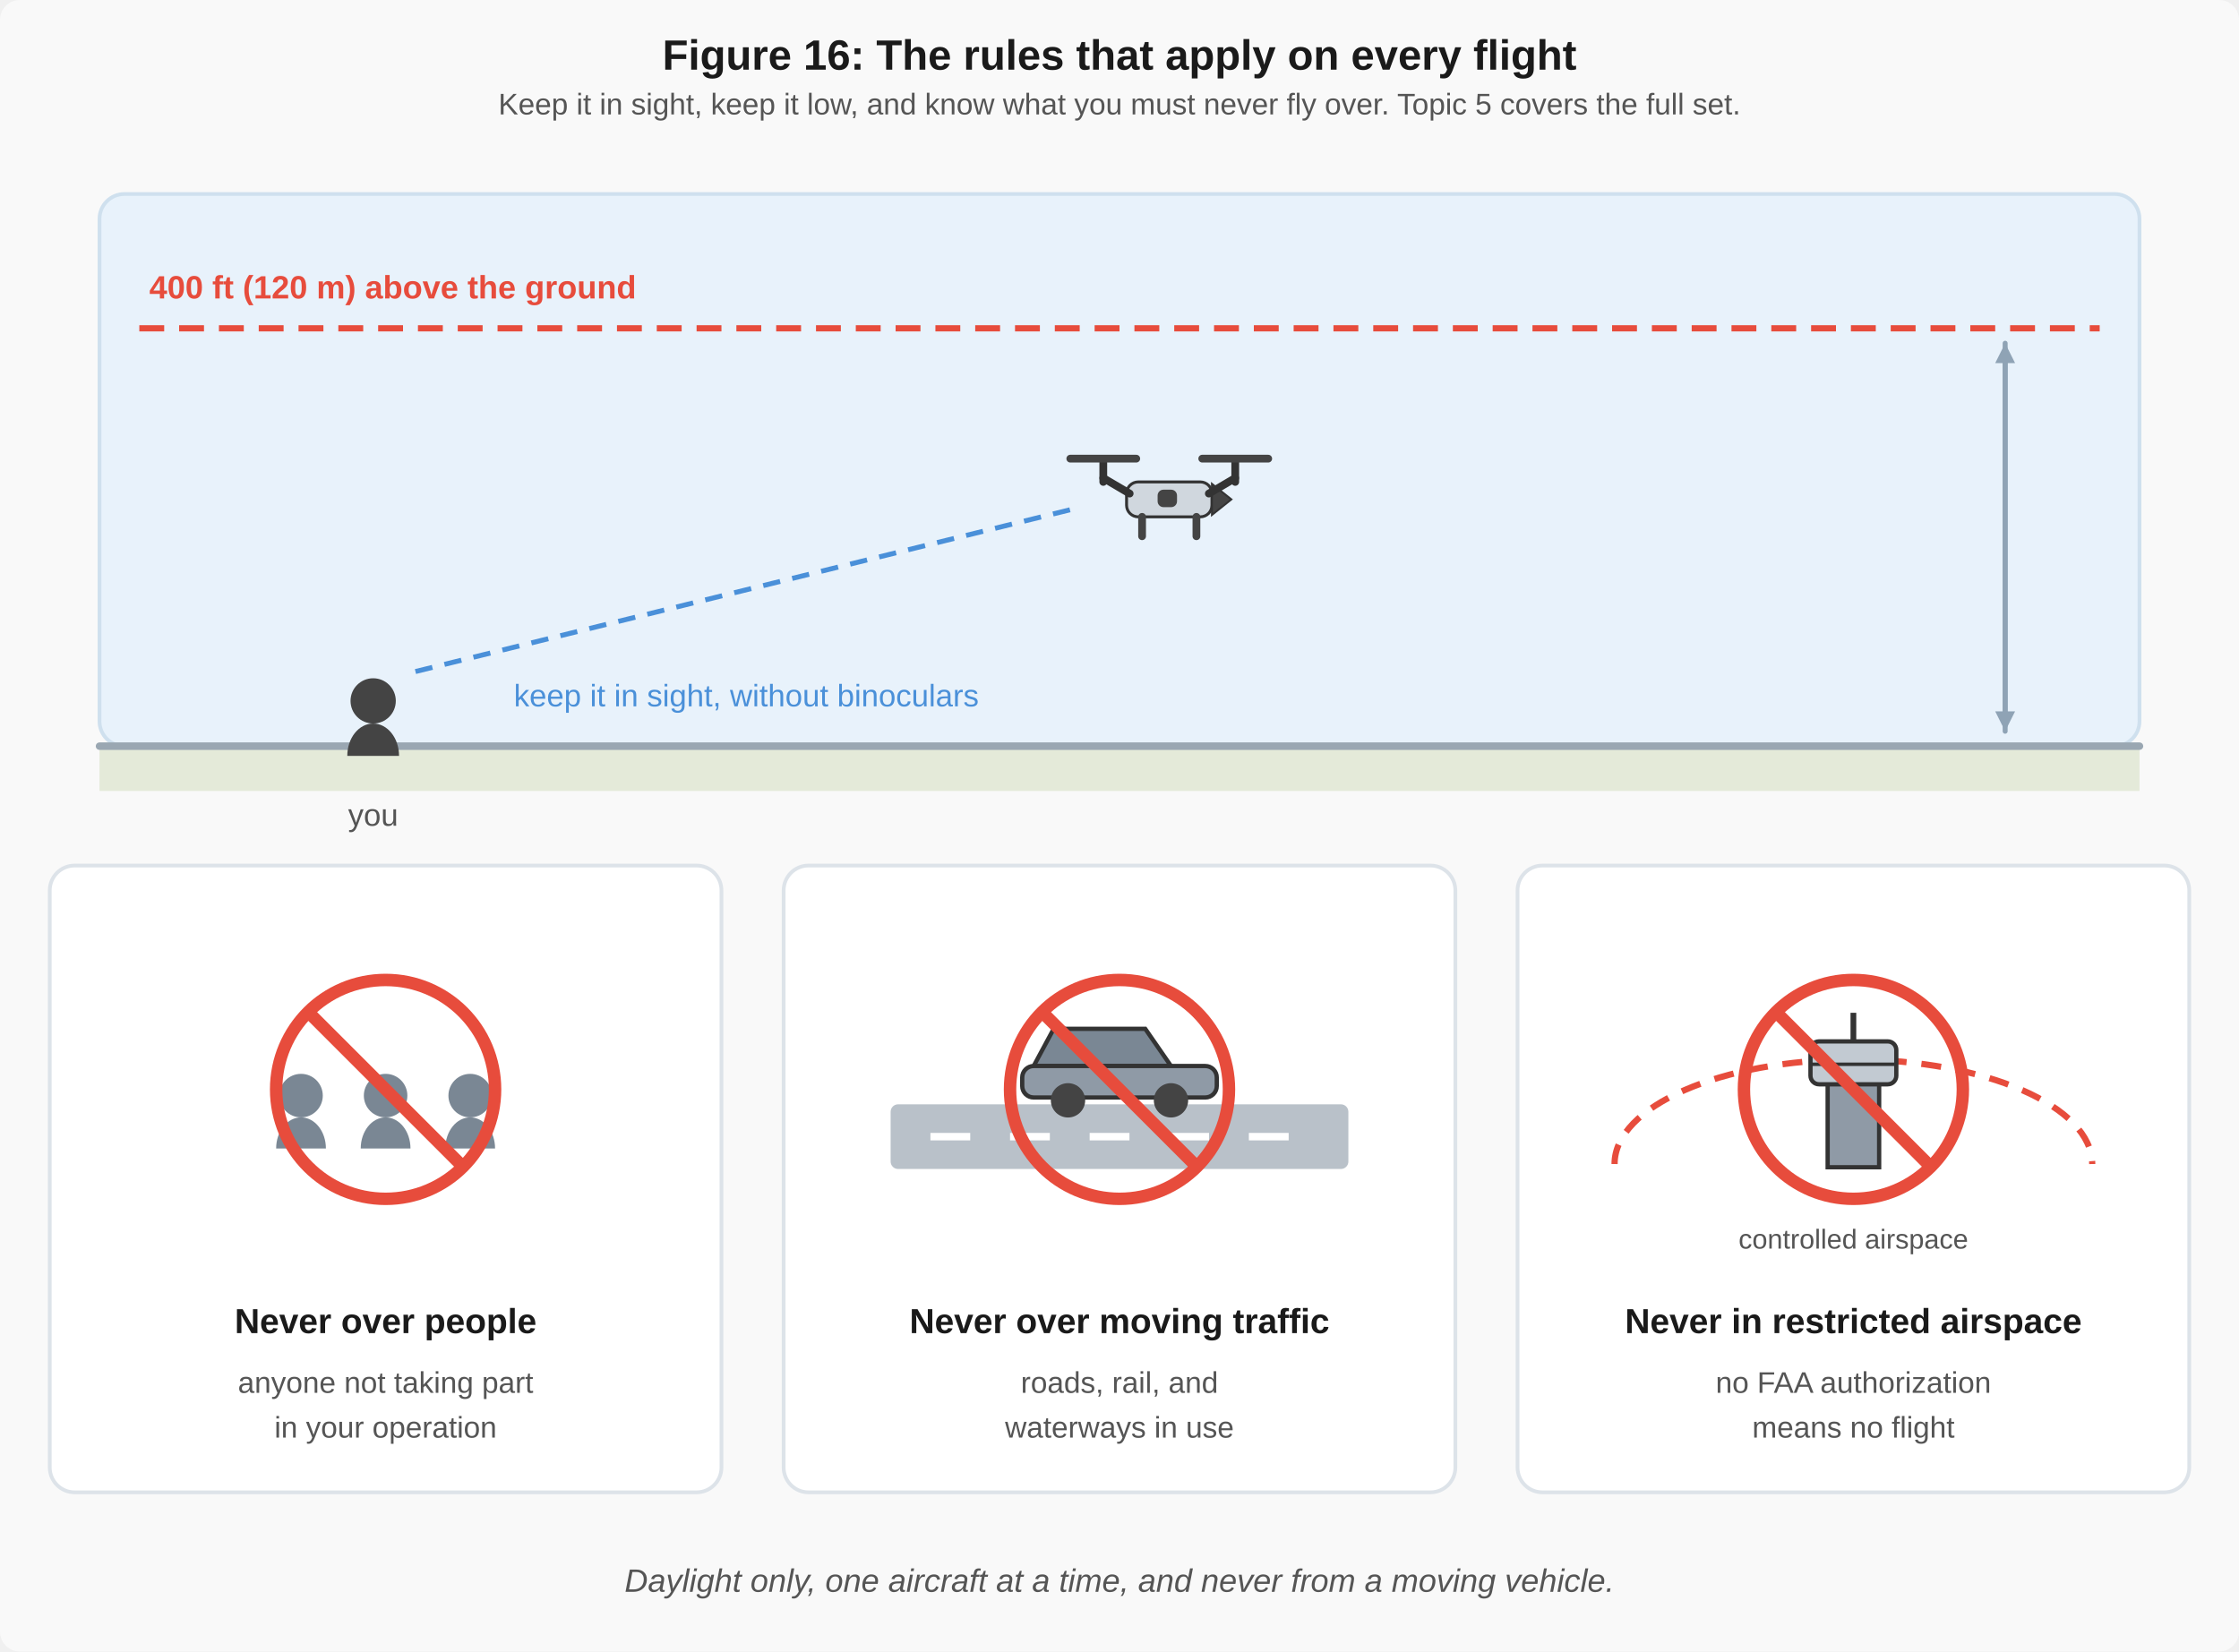
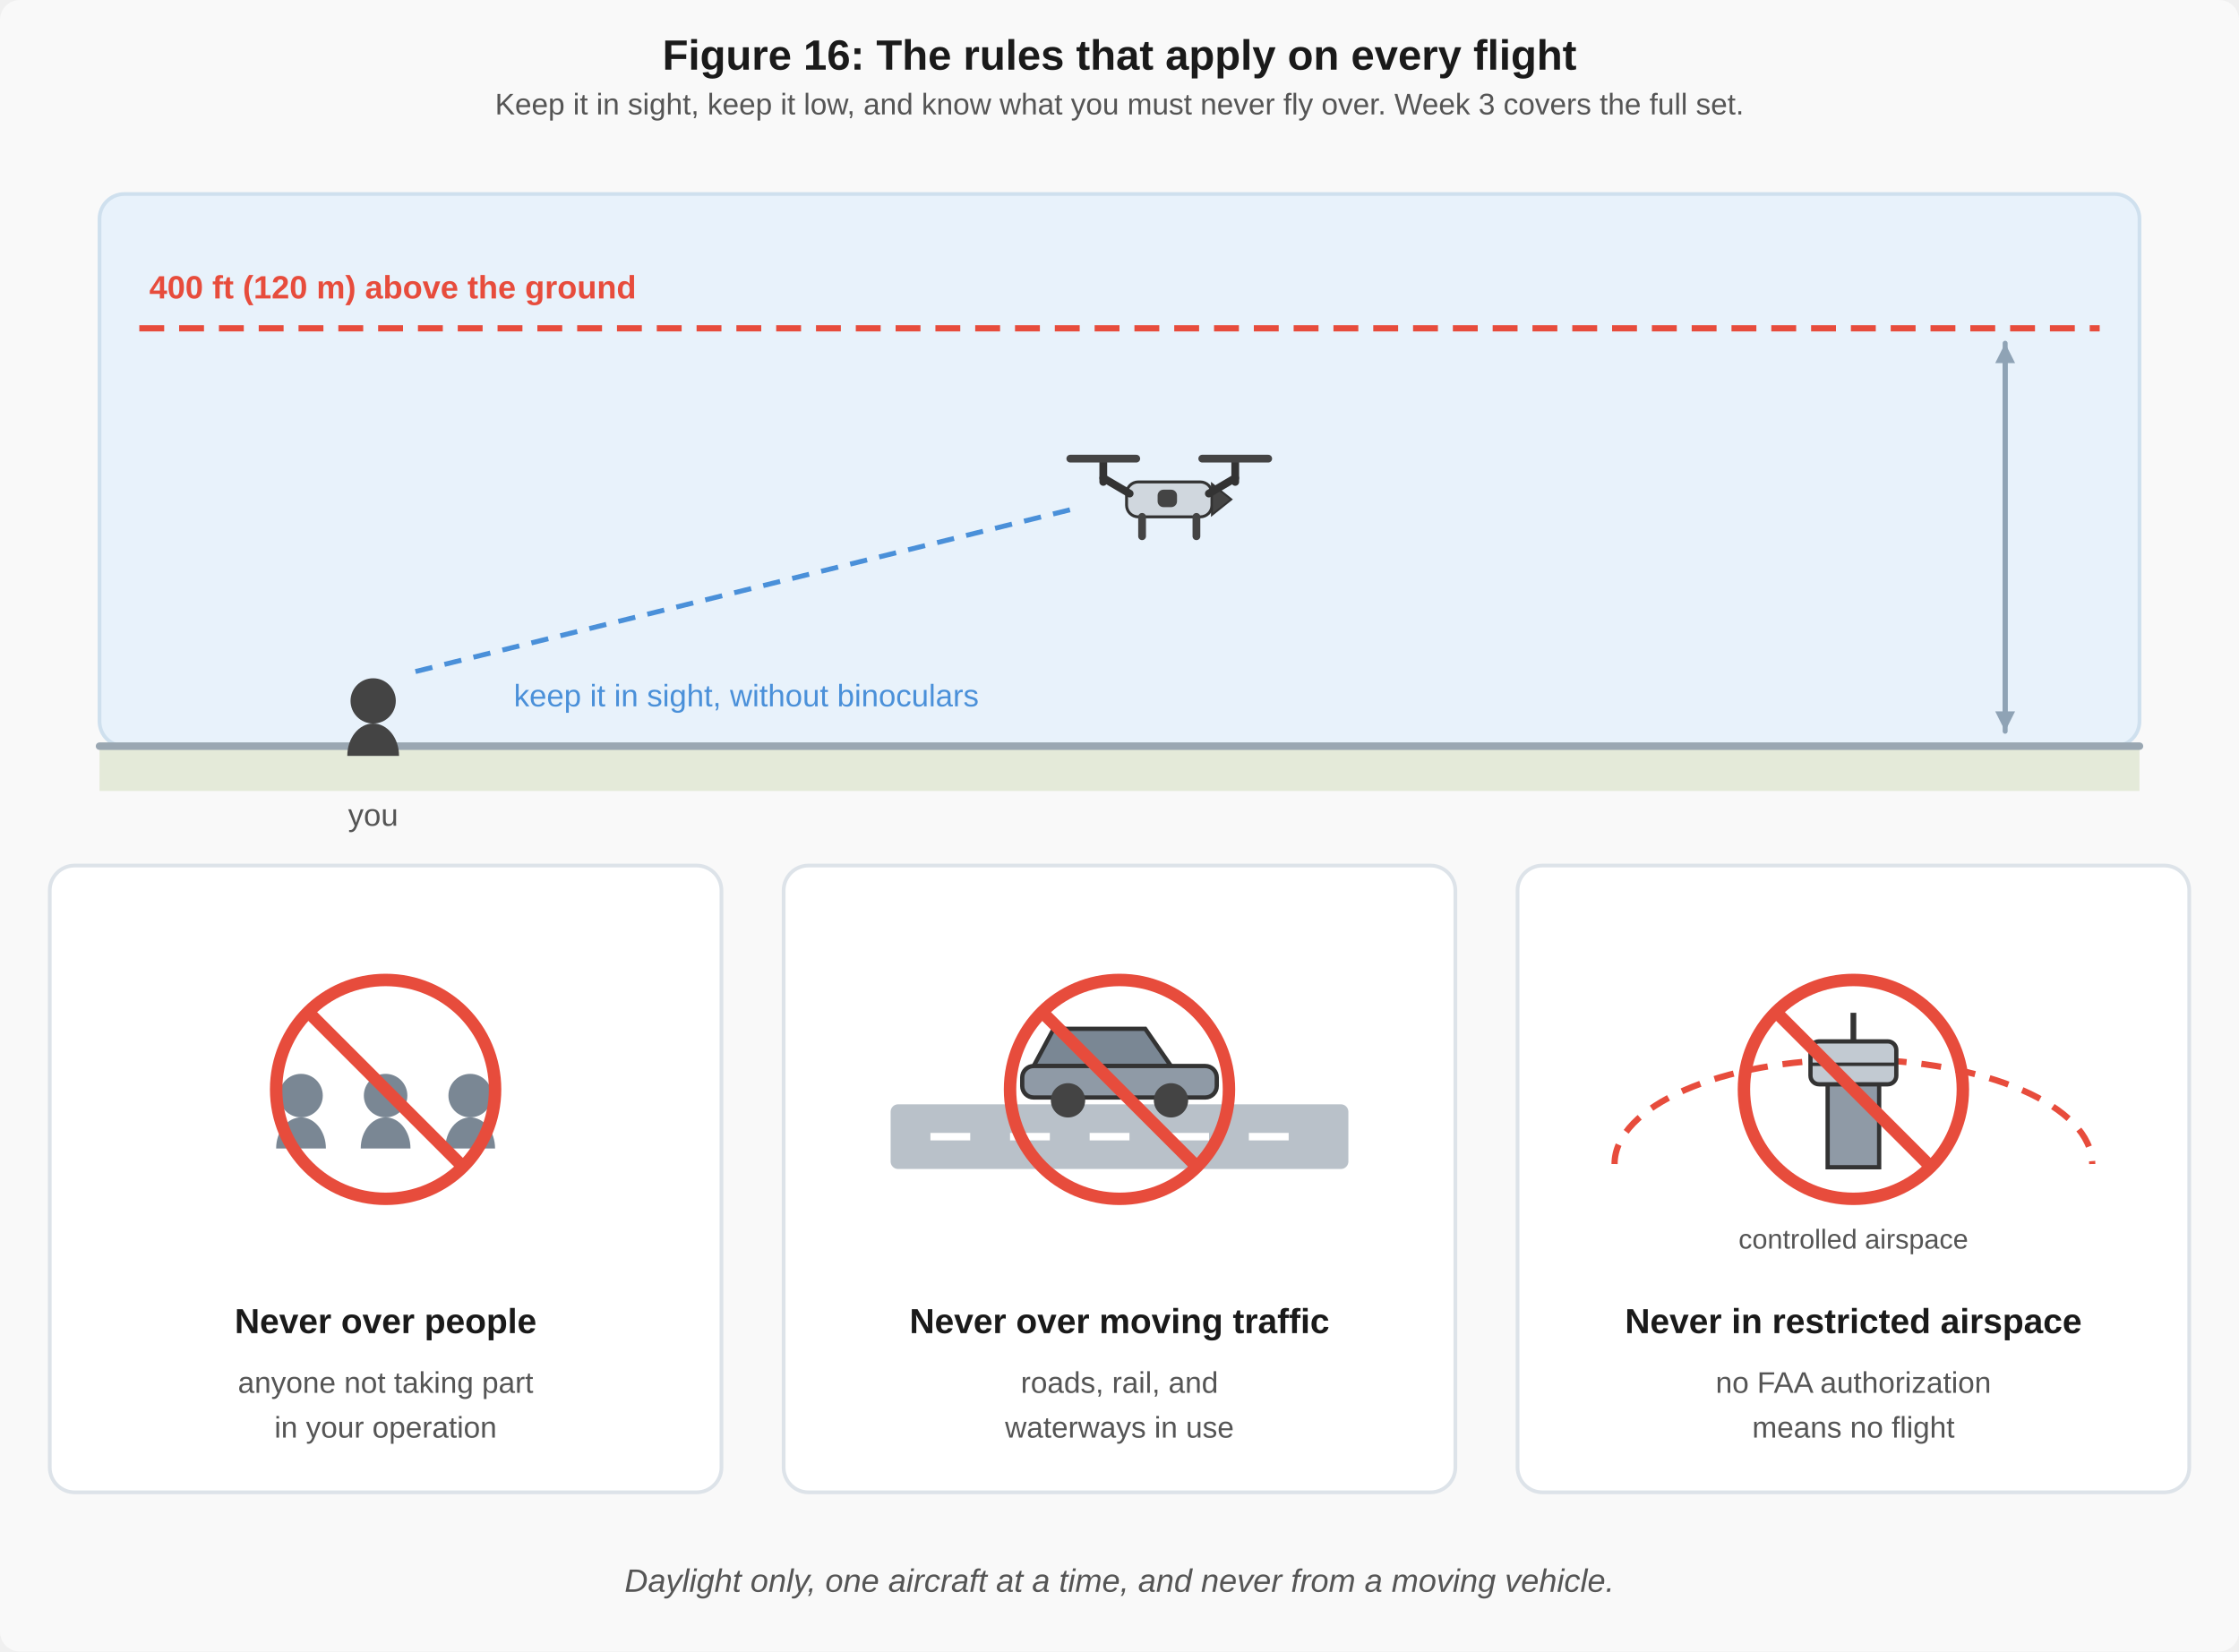
<svg xmlns="http://www.w3.org/2000/svg" viewBox="0 0 900 664" font-family="Arial, Helvetica, sans-serif" font-size="14">
  <rect x="0" y="0" width="900" height="664" fill="#f9f9f9" rx="8" />
  <text x="450.0" y="28" text-anchor="middle" font-size="17" font-weight="bold" fill="#1a1a1a">Figure 16: The rules that apply on every flight</text>
-   <text x="450.0" y="46" text-anchor="middle" font-size="12" fill="#555555">Keep it in sight, keep it low, and know what you must never fly over. Topic 5 covers the full set.</text>
+   <text x="450.0" y="46" text-anchor="middle" font-size="12" fill="#555555">Keep it in sight, keep it low, and know what you must never fly over. Week 3 covers the full set.</text>
  <rect x="40" y="78" width="820" height="222" rx="10" fill="#e8f2fb" stroke="#cfe0ee" stroke-width="1.5" />
  <rect x="40" y="300" width="820" height="18" fill="#e4ead9" />
  <line x1="40" y1="300" x2="860" y2="300" stroke="#9aa7b2" stroke-width="3" stroke-linecap="round" />
  <line x1="56" y1="132" x2="844" y2="132" stroke="#e74c3c" stroke-width="2.5" stroke-dasharray="10 6" />
  <text x="60" y="120" font-size="13" font-weight="bold" fill="#e74c3c">400 ft (120 m) above the ground</text>
  <g>
    <line x1="806" y1="294" x2="806.0" y2="146.0" stroke="#8fa3b5" stroke-width="2" stroke-linecap="round" />
    <polygon points="806,138 810.0,146.0 802.0,146.0" fill="#8fa3b5" />
  </g>
  <g>
    <line x1="806" y1="138" x2="806.0" y2="286.0" stroke="#8fa3b5" stroke-width="2" stroke-linecap="round" />
    <polygon points="806,294 802.0,286.0 810.0,286.0" fill="#8fa3b5" />
  </g>
  <g transform="translate(150,300)">
    <g transform="scale(1.3)">
      <circle cx="0" cy="-14" r="7" fill="#444444" />
      <path d="M-8,3 a8,10 0 0,1 16,0 z" fill="#444444" />
    </g>
  </g>
  <text x="150" y="332" text-anchor="middle" font-size="12.5" fill="#555555">you</text>
  <g transform="translate(470,200)">
    <g transform="scale(0.78)">
      <g>
        <rect x="-22" y="-8" width="44" height="18" rx="6" fill="#d0d7de" stroke="#333333" stroke-width="1.5" />
        <polygon points="22,-7 32,1 22,9" fill="#444444" stroke="#333333" stroke-width="1" />
        <line x1="-34" y1="-8" x2="-34" y2="-18" stroke="#333333" stroke-width="4" stroke-linecap="round" />
        <line x1="-51" y1="-20" x2="-17" y2="-20" stroke="#444444" stroke-width="4" stroke-linecap="round" />
        <line x1="-20.4" y1="-2" x2="-34" y2="-10" stroke="#333333" stroke-width="4" stroke-linecap="round" />
        <line x1="34" y1="-8" x2="34" y2="-18" stroke="#333333" stroke-width="4" stroke-linecap="round" />
        <line x1="17" y1="-20" x2="51" y2="-20" stroke="#444444" stroke-width="4" stroke-linecap="round" />
        <line x1="20.4" y1="-2" x2="34" y2="-10" stroke="#333333" stroke-width="4" stroke-linecap="round" />
        <line x1="-14" y1="10" x2="-14" y2="20" stroke="#444444" stroke-width="4" stroke-linecap="round" />
        <line x1="14" y1="10" x2="14" y2="20" stroke="#444444" stroke-width="4" stroke-linecap="round" />
        <rect x="-6" y="-4" width="10" height="9" rx="3" fill="#444444" />
      </g>
    </g>
  </g>
  <line x1="167" y1="270" x2="434" y2="204" stroke="#4a90d9" stroke-width="2" stroke-dasharray="7 5" />
  <text x="300" y="284" text-anchor="middle" font-size="12.5" fill="#4a90d9">keep it in sight, without binoculars</text>
  <rect x="20.0" y="348" width="270" height="252" rx="10" fill="#ffffff" stroke="#dde3e9" stroke-width="1.5" />
  <g transform="translate(121,458)">
    <g transform="scale(1.25)">
      <circle cx="0" cy="-14" r="7" fill="#7a8794" />
      <path d="M-8,3 a8,10 0 0,1 16,0 z" fill="#7a8794" />
    </g>
  </g>
  <g transform="translate(155,458)">
    <g transform="scale(1.25)">
      <circle cx="0" cy="-14" r="7" fill="#7a8794" />
      <path d="M-8,3 a8,10 0 0,1 16,0 z" fill="#7a8794" />
    </g>
  </g>
  <g transform="translate(189,458)">
    <g transform="scale(1.25)">
      <circle cx="0" cy="-14" r="7" fill="#7a8794" />
      <path d="M-8,3 a8,10 0 0,1 16,0 z" fill="#7a8794" />
    </g>
  </g>
  <g>
    <circle cx="155" cy="438" r="44" fill="none" stroke="#e74c3c" stroke-width="5" />
    <line x1="125.08" y1="408.08" x2="184.92" y2="467.92" stroke="#e74c3c" stroke-width="5" stroke-linecap="round" />
  </g>
  <text x="155" y="536" text-anchor="middle" font-size="14" font-weight="bold" fill="#1a1a1a">Never over people</text>
  <text x="155" y="560" text-anchor="middle" font-size="12" fill="#555555">anyone not taking part</text>
  <text x="155" y="578" text-anchor="middle" font-size="12" fill="#555555">in your operation</text>
  <rect x="315.0" y="348" width="270" height="252" rx="10" fill="#ffffff" stroke="#dde3e9" stroke-width="1.5" />
  <rect x="358" y="444" width="184" height="26" rx="3" fill="#b9c1c9" />
  <g stroke="#ffffff" stroke-width="3">
    <line x1="374" y1="457" x2="390" y2="457" />
    <line x1="406" y1="457" x2="422" y2="457" />
    <line x1="438" y1="457" x2="454" y2="457" />
    <line x1="470" y1="457" x2="486" y2="457" />
    <line x1="502" y1="457" x2="518" y2="457" />
  </g>
  <g transform="translate(450,424)">
    <g transform="scale(1.15)">
      <path d="M-30,4 l7,-13 h32 l9,13 z" fill="#7a8794" stroke="#333333" stroke-width="1.5" />
      <rect x="-34" y="4" width="68" height="11" rx="4" fill="#8f9aa6" stroke="#333333" stroke-width="1.5" />
      <circle cx="-18" cy="16" r="6" fill="#444444" />
      <circle cx="18" cy="16" r="6" fill="#444444" />
    </g>
  </g>
  <g>
    <circle cx="450" cy="438" r="44" fill="none" stroke="#e74c3c" stroke-width="5" />
    <line x1="420.08" y1="408.08" x2="479.92" y2="467.92" stroke="#e74c3c" stroke-width="5" stroke-linecap="round" />
  </g>
  <text x="450" y="536" text-anchor="middle" font-size="14" font-weight="bold" fill="#1a1a1a">Never over moving traffic</text>
  <text x="450" y="560" text-anchor="middle" font-size="12" fill="#555555">roads, rail, and</text>
  <text x="450" y="578" text-anchor="middle" font-size="12" fill="#555555">waterways in use</text>
  <rect x="610.0" y="348" width="270" height="252" rx="10" fill="#ffffff" stroke="#dde3e9" stroke-width="1.5" />
  <path d="M649,468 a96,42 0 0,1 192,0" fill="none" stroke="#e74c3c" stroke-width="2.5" stroke-dasharray="8 6" />
  <g transform="translate(745,444)">
    <g transform="scale(1.15)">
      <rect x="-9" y="-8" width="18" height="30" fill="#8f9aa6" stroke="#333333" stroke-width="1.5" />
      <rect x="-15" y="-22" width="30" height="15" rx="3" fill="#c2cad2" stroke="#333333" stroke-width="1.5" />
      <line x1="-15" y1="-14" x2="15" y2="-14" stroke="#333333" stroke-width="1.2" />
      <line x1="0" y1="-22" x2="0" y2="-32" stroke="#333333" stroke-width="2" />
    </g>
  </g>
  <text x="745" y="502" text-anchor="middle" font-size="11" fill="#555555">controlled airspace</text>
  <g>
    <circle cx="745" cy="438" r="44" fill="none" stroke="#e74c3c" stroke-width="5" />
    <line x1="715.08" y1="408.08" x2="774.92" y2="467.92" stroke="#e74c3c" stroke-width="5" stroke-linecap="round" />
  </g>
  <text x="745" y="536" text-anchor="middle" font-size="14" font-weight="bold" fill="#1a1a1a">Never in restricted airspace</text>
  <text x="745" y="560" text-anchor="middle" font-size="12" fill="#555555">no FAA authorization</text>
  <text x="745" y="578" text-anchor="middle" font-size="12" fill="#555555">means no flight</text>
  <text x="450" y="640" text-anchor="middle" font-size="13" font-style="italic" fill="#555555">Daylight only, one aircraft at a time, and never from a moving vehicle.</text>
</svg>
